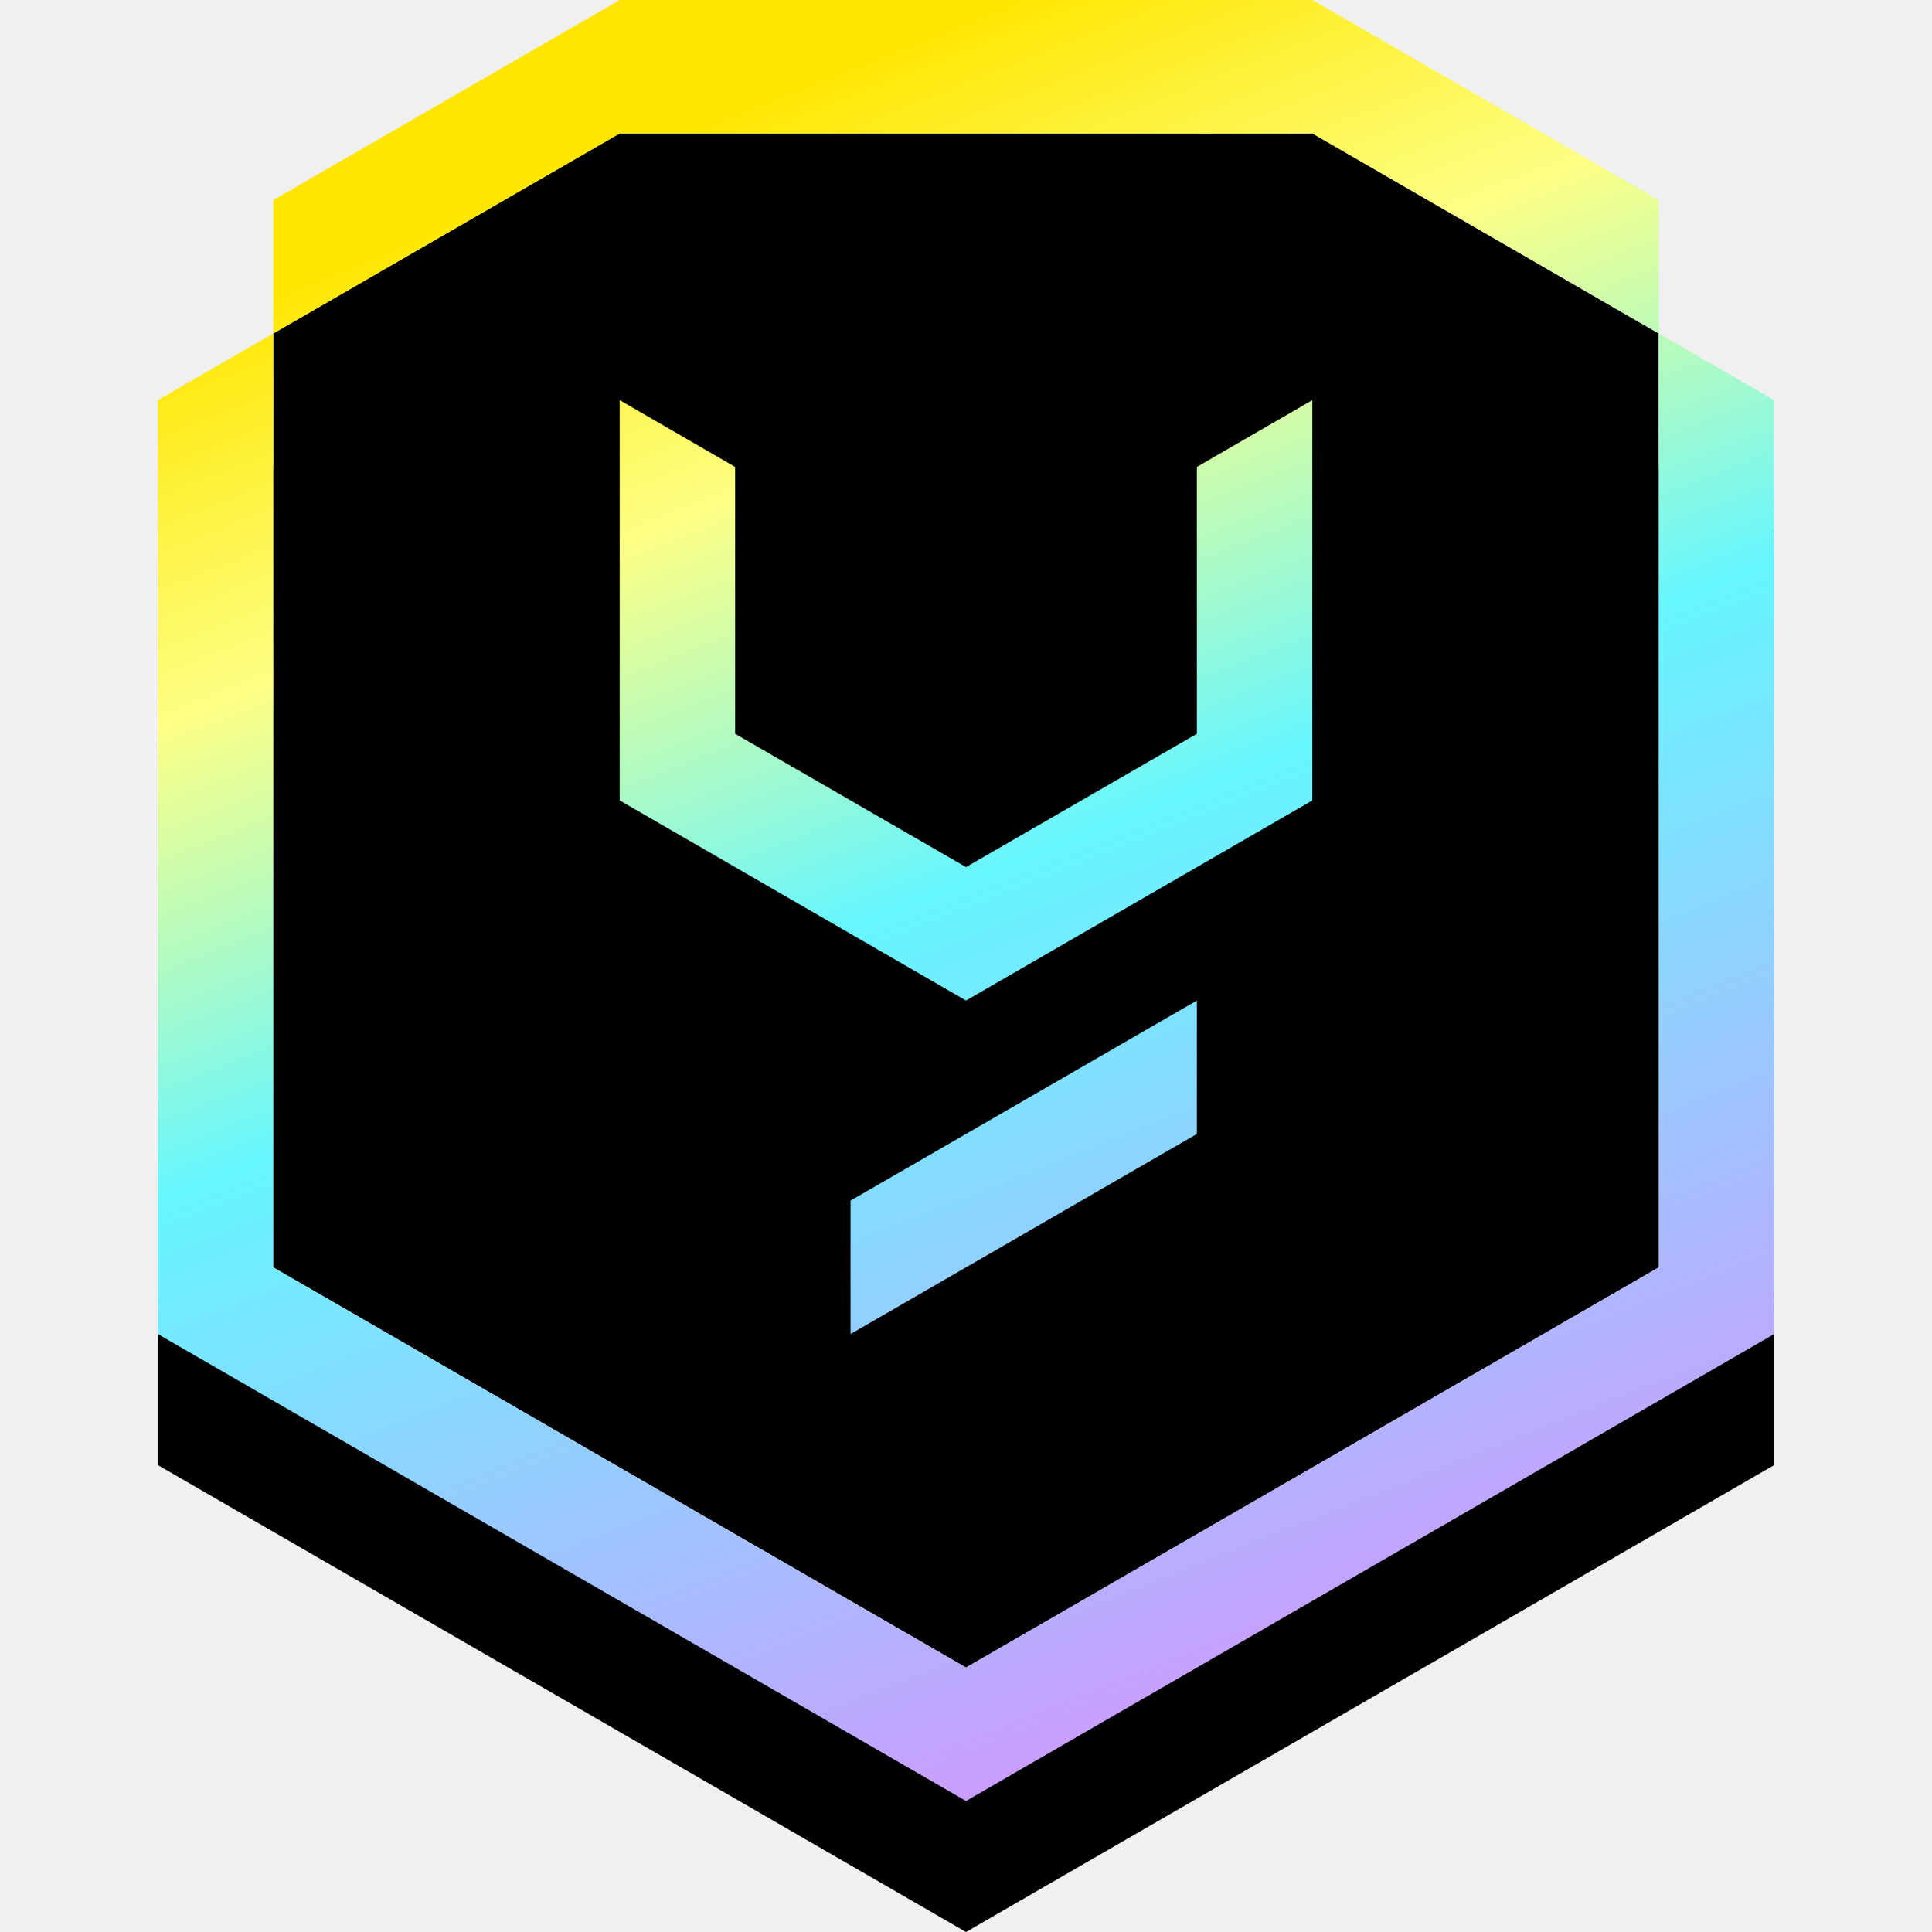
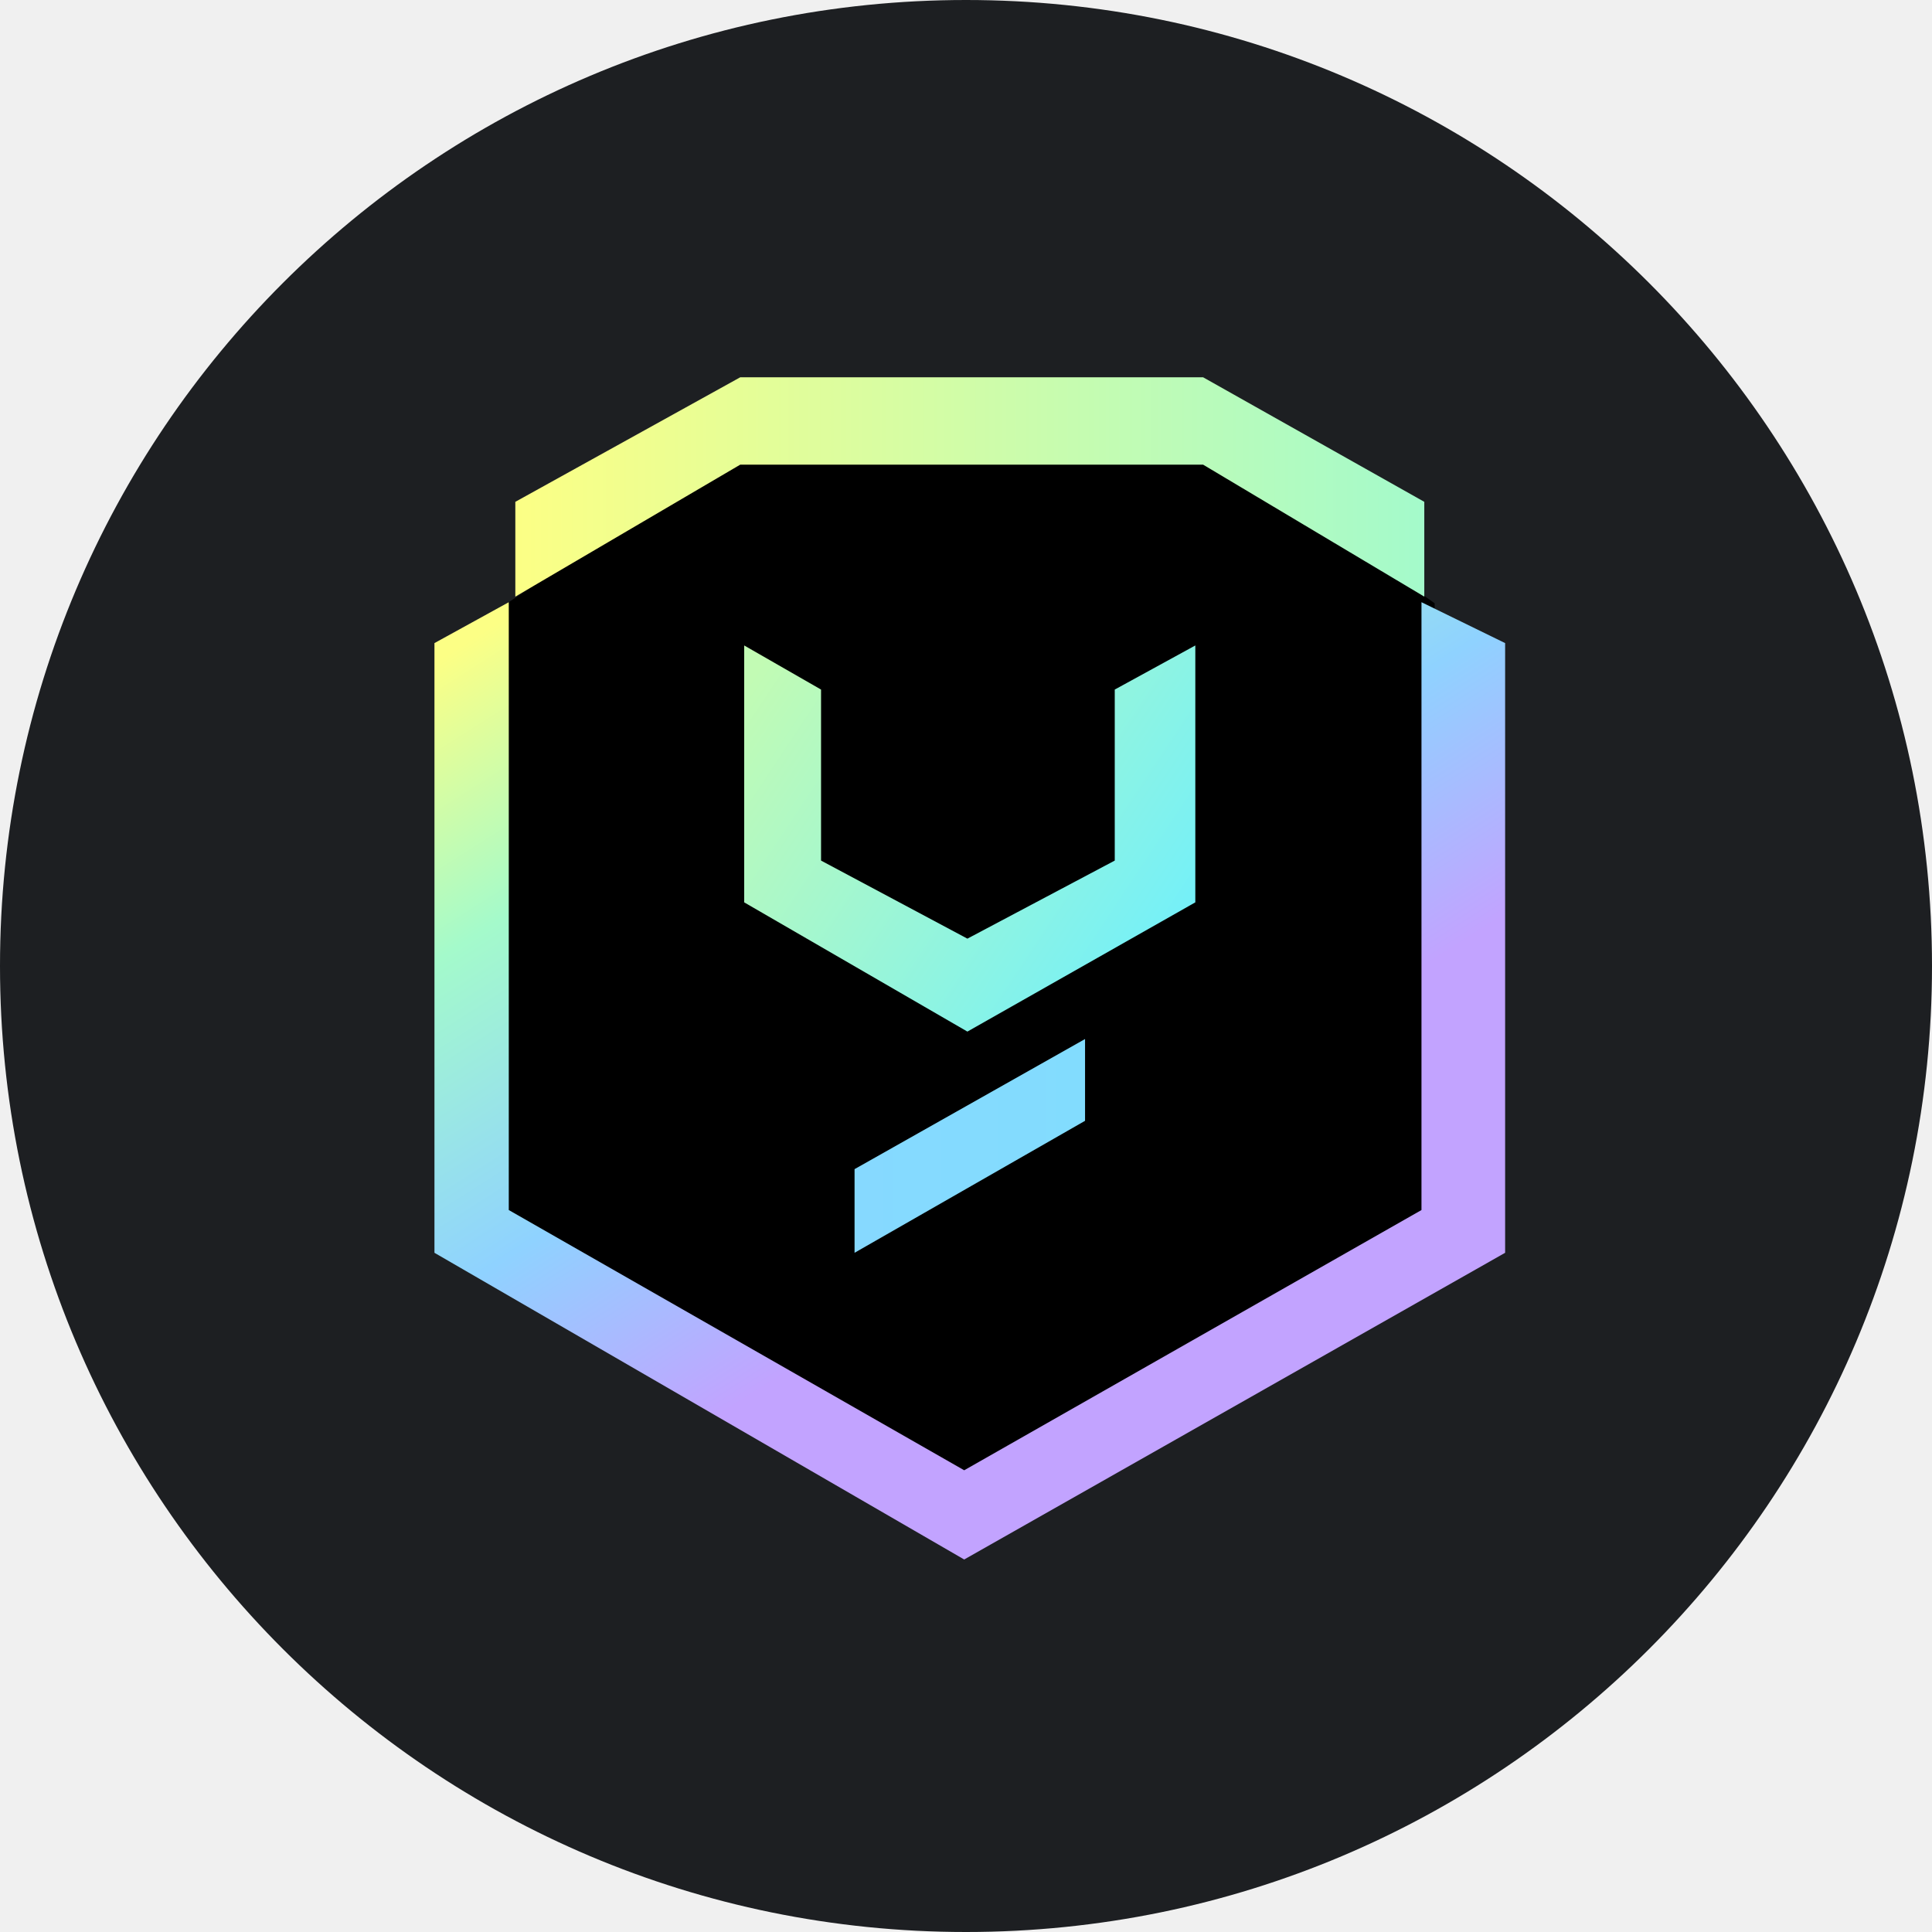
- <svg xmlns="http://www.w3.org/2000/svg" width="16" height="16" viewBox="0 0 16 16" fill="none" version="1.1" id="svg6">
-   <g clip-path="url(#clip0_1126_15595)" id="g3">
-     <path d="M 14.693,12.133 V 4.399 L 13.737,3.847 V 11.581 L 8,14.895 2.263,11.581 V 3.847 L 1.307,4.399 v 7.734 L 8,16 Z" fill="#000000" id="path1" />
-     <path d="M 2.263,2.762 5.132,1.105 h 5.737 l 2.868,1.657 V 10.496 L 8,13.81 2.263,10.496 Z" fill="#000000" id="path2" />
-     <path fill-rule="evenodd" clip-rule="evenodd" d="M 2.263,1.657 5.132,0 h 5.737 l 2.868,1.657 V 2.762 L 10.868,1.105 H 5.132 L 2.263,2.762 Z M 14.693,3.314 V 11.048 L 8,14.915 1.307,11.048 V 3.314 L 2.263,2.762 V 10.496 L 8,13.81 13.737,10.496 V 2.762 Z M 6.088,3.867 5.132,3.314 V 6.629 L 8,8.286 10.868,6.629 V 3.314 L 9.912,3.867 V 6.077 L 8,7.181 6.088,6.077 Z m 3.824,4.419 V 9.391 L 7.044,11.048 V 9.943 Z" fill="url(#paint0_linear_1126_15595)" id="path3" style="fill:url(#paint0_linear_1126_15595)" />
+ <svg xmlns="http://www.w3.org/2000/svg" width="240" height="240" viewBox="0 0 240 240" fill="none">
+   <g clip-path="url(#clip0_5_840)">
+     <circle cx="120" cy="120" r="120" fill="#1D1F22" />
+     <path d="M92.089 55.545L60.914 76.327V152.758L120.95 186.471L178.216 152.758V74.942L150.971 55.545H92.089Z" fill="black" />
+     <path d="M149.454 57.721L176.931 74.115V62.339L149.454 46.868H91.955L64.016 62.339V74.115L91.955 57.721H149.454Z" fill="url(#paint0_linear_5_840)" />
+     <path d="M186.972 79.888L176.581 74.808V150.315L119.777 182.642L63.202 150.315V74.808L53.969 79.888V155.626L119.777 193.726L186.972 155.626V79.888Z" fill="url(#paint1_linear_5_840)" />
+     <path d="M148.487 80.181L138.478 85.66V106.904L120.174 116.602L101.994 106.904V85.66L92.445 80.181V112.094L120.174 128.148L148.487 112.094V80.181Z" fill="url(#paint2_linear_5_840)" />
+     <path d="M134.789 129.071L106.156 145.235V155.626L134.789 139.231V129.071Z" fill="url(#paint3_linear_5_840)" />
  </g>
-   <defs id="defs6">
-     <linearGradient id="paint0_linear_1126_15595" x1="1.512" y1="2.666" x2="6.66" y2="15.644" gradientUnits="userSpaceOnUse">
-       <stop stop-color="#FFE600" id="stop3" />
-       <stop offset="0.219" stop-color="#FDFF85" id="stop4" />
-       <stop offset="0.479" stop-color="#66F6FF" id="stop5" />
-       <stop offset="1" stop-color="#CD9BFF" id="stop6" />
+   <defs>
+     <linearGradient id="paint0_linear_5_840" x1="64.016" y1="60.492" x2="176.931" y2="60.492" gradientUnits="userSpaceOnUse">
+       <stop stop-color="#FCFF85" />
+       <stop offset="1" stop-color="#A4FACB" />
    </linearGradient>
-     <clipPath id="clip0_1126_15595">
-       <rect width="16" height="16" fill="#ffffff" id="rect6" x="0" y="0" />
+     <linearGradient id="paint1_linear_5_840" x1="50.501" y1="84.506" x2="103.148" y2="167.171" gradientUnits="userSpaceOnUse">
+       <stop stop-color="#FCFF85" />
+       <stop offset="0.32" stop-color="#A4FACB" />
+       <stop offset="0.685" stop-color="#8FD2FF" />
+       <stop offset="1" stop-color="#C2A3FF" />
+     </linearGradient>
+     <linearGradient id="paint2_linear_5_840" x1="92.445" y1="85.547" x2="148.487" y2="122.782" gradientUnits="userSpaceOnUse">
+       <stop stop-color="#C2FBB4" />
+       <stop offset="1" stop-color="#6DEFFF" />
+     </linearGradient>
+     <linearGradient id="paint3_linear_5_840" x1="106.156" y1="142.349" x2="134.789" y2="142.349" gradientUnits="userSpaceOnUse">
+       <stop stop-color="#86D9FF" />
+       <stop offset="1" stop-color="#82DCFE" />
+     </linearGradient>
+     <clipPath id="clip0_5_840">
+       <rect width="240" height="240" fill="white" />
    </clipPath>
  </defs>
</svg>
